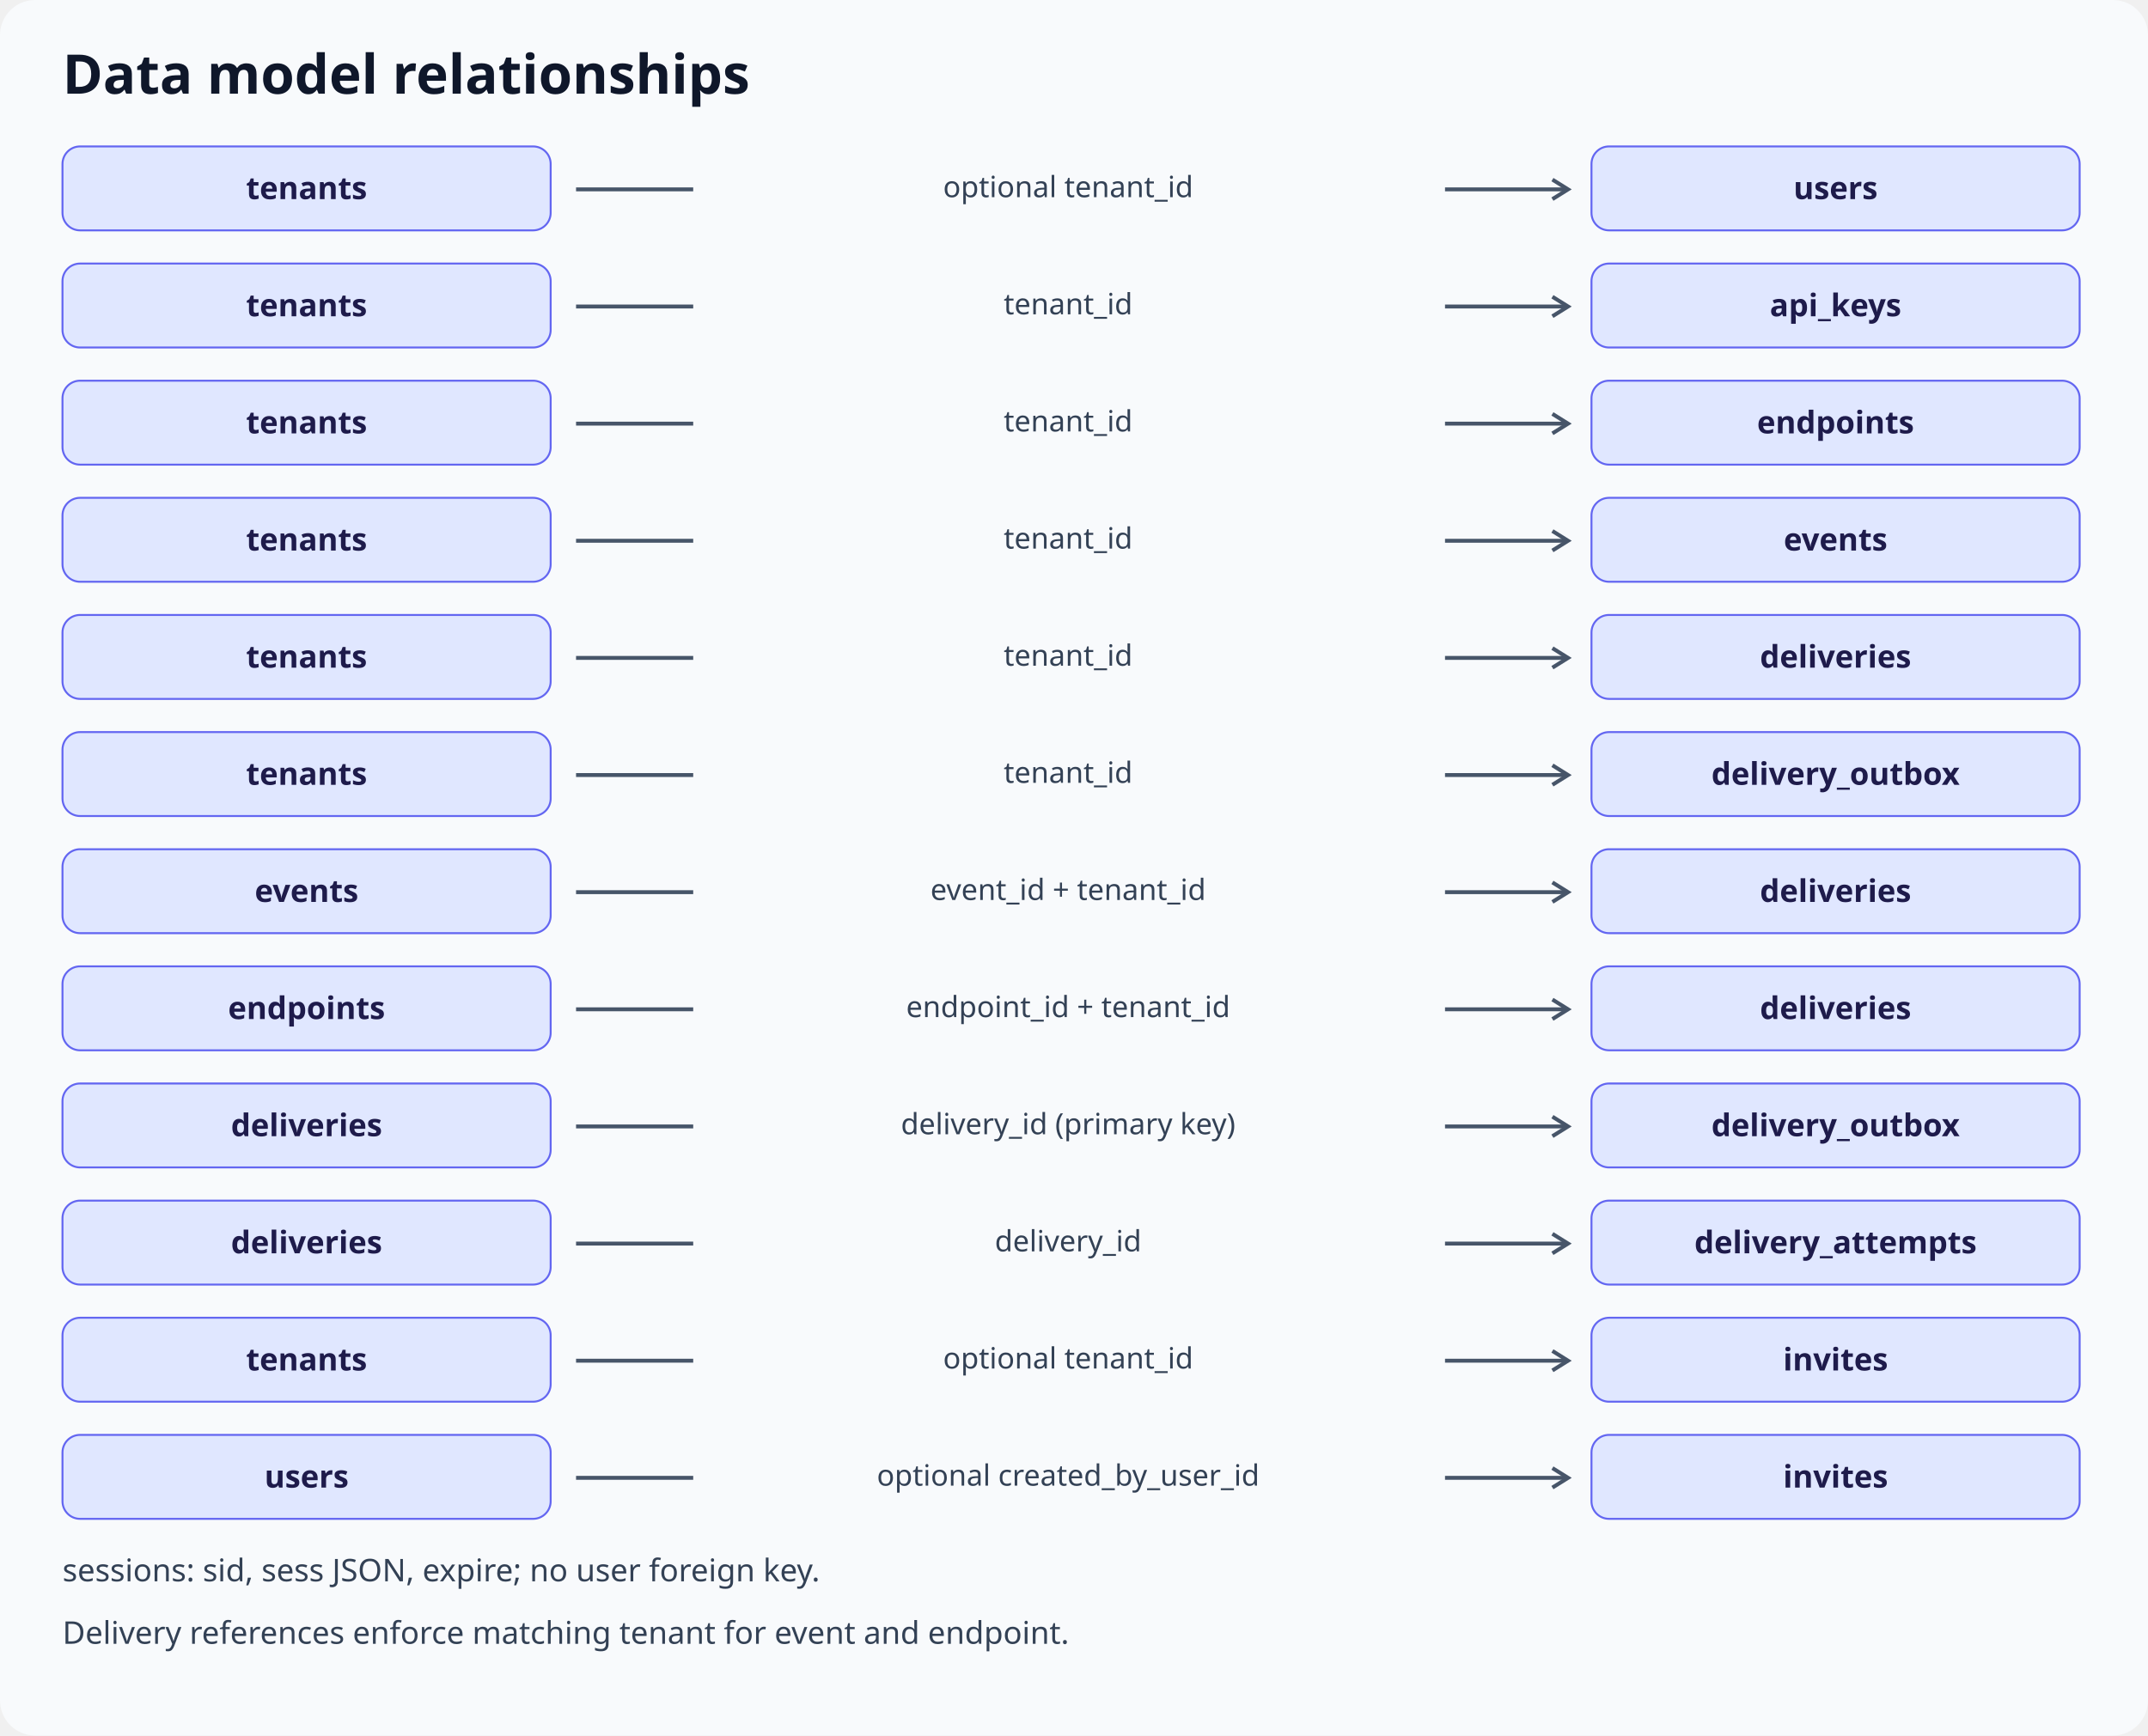
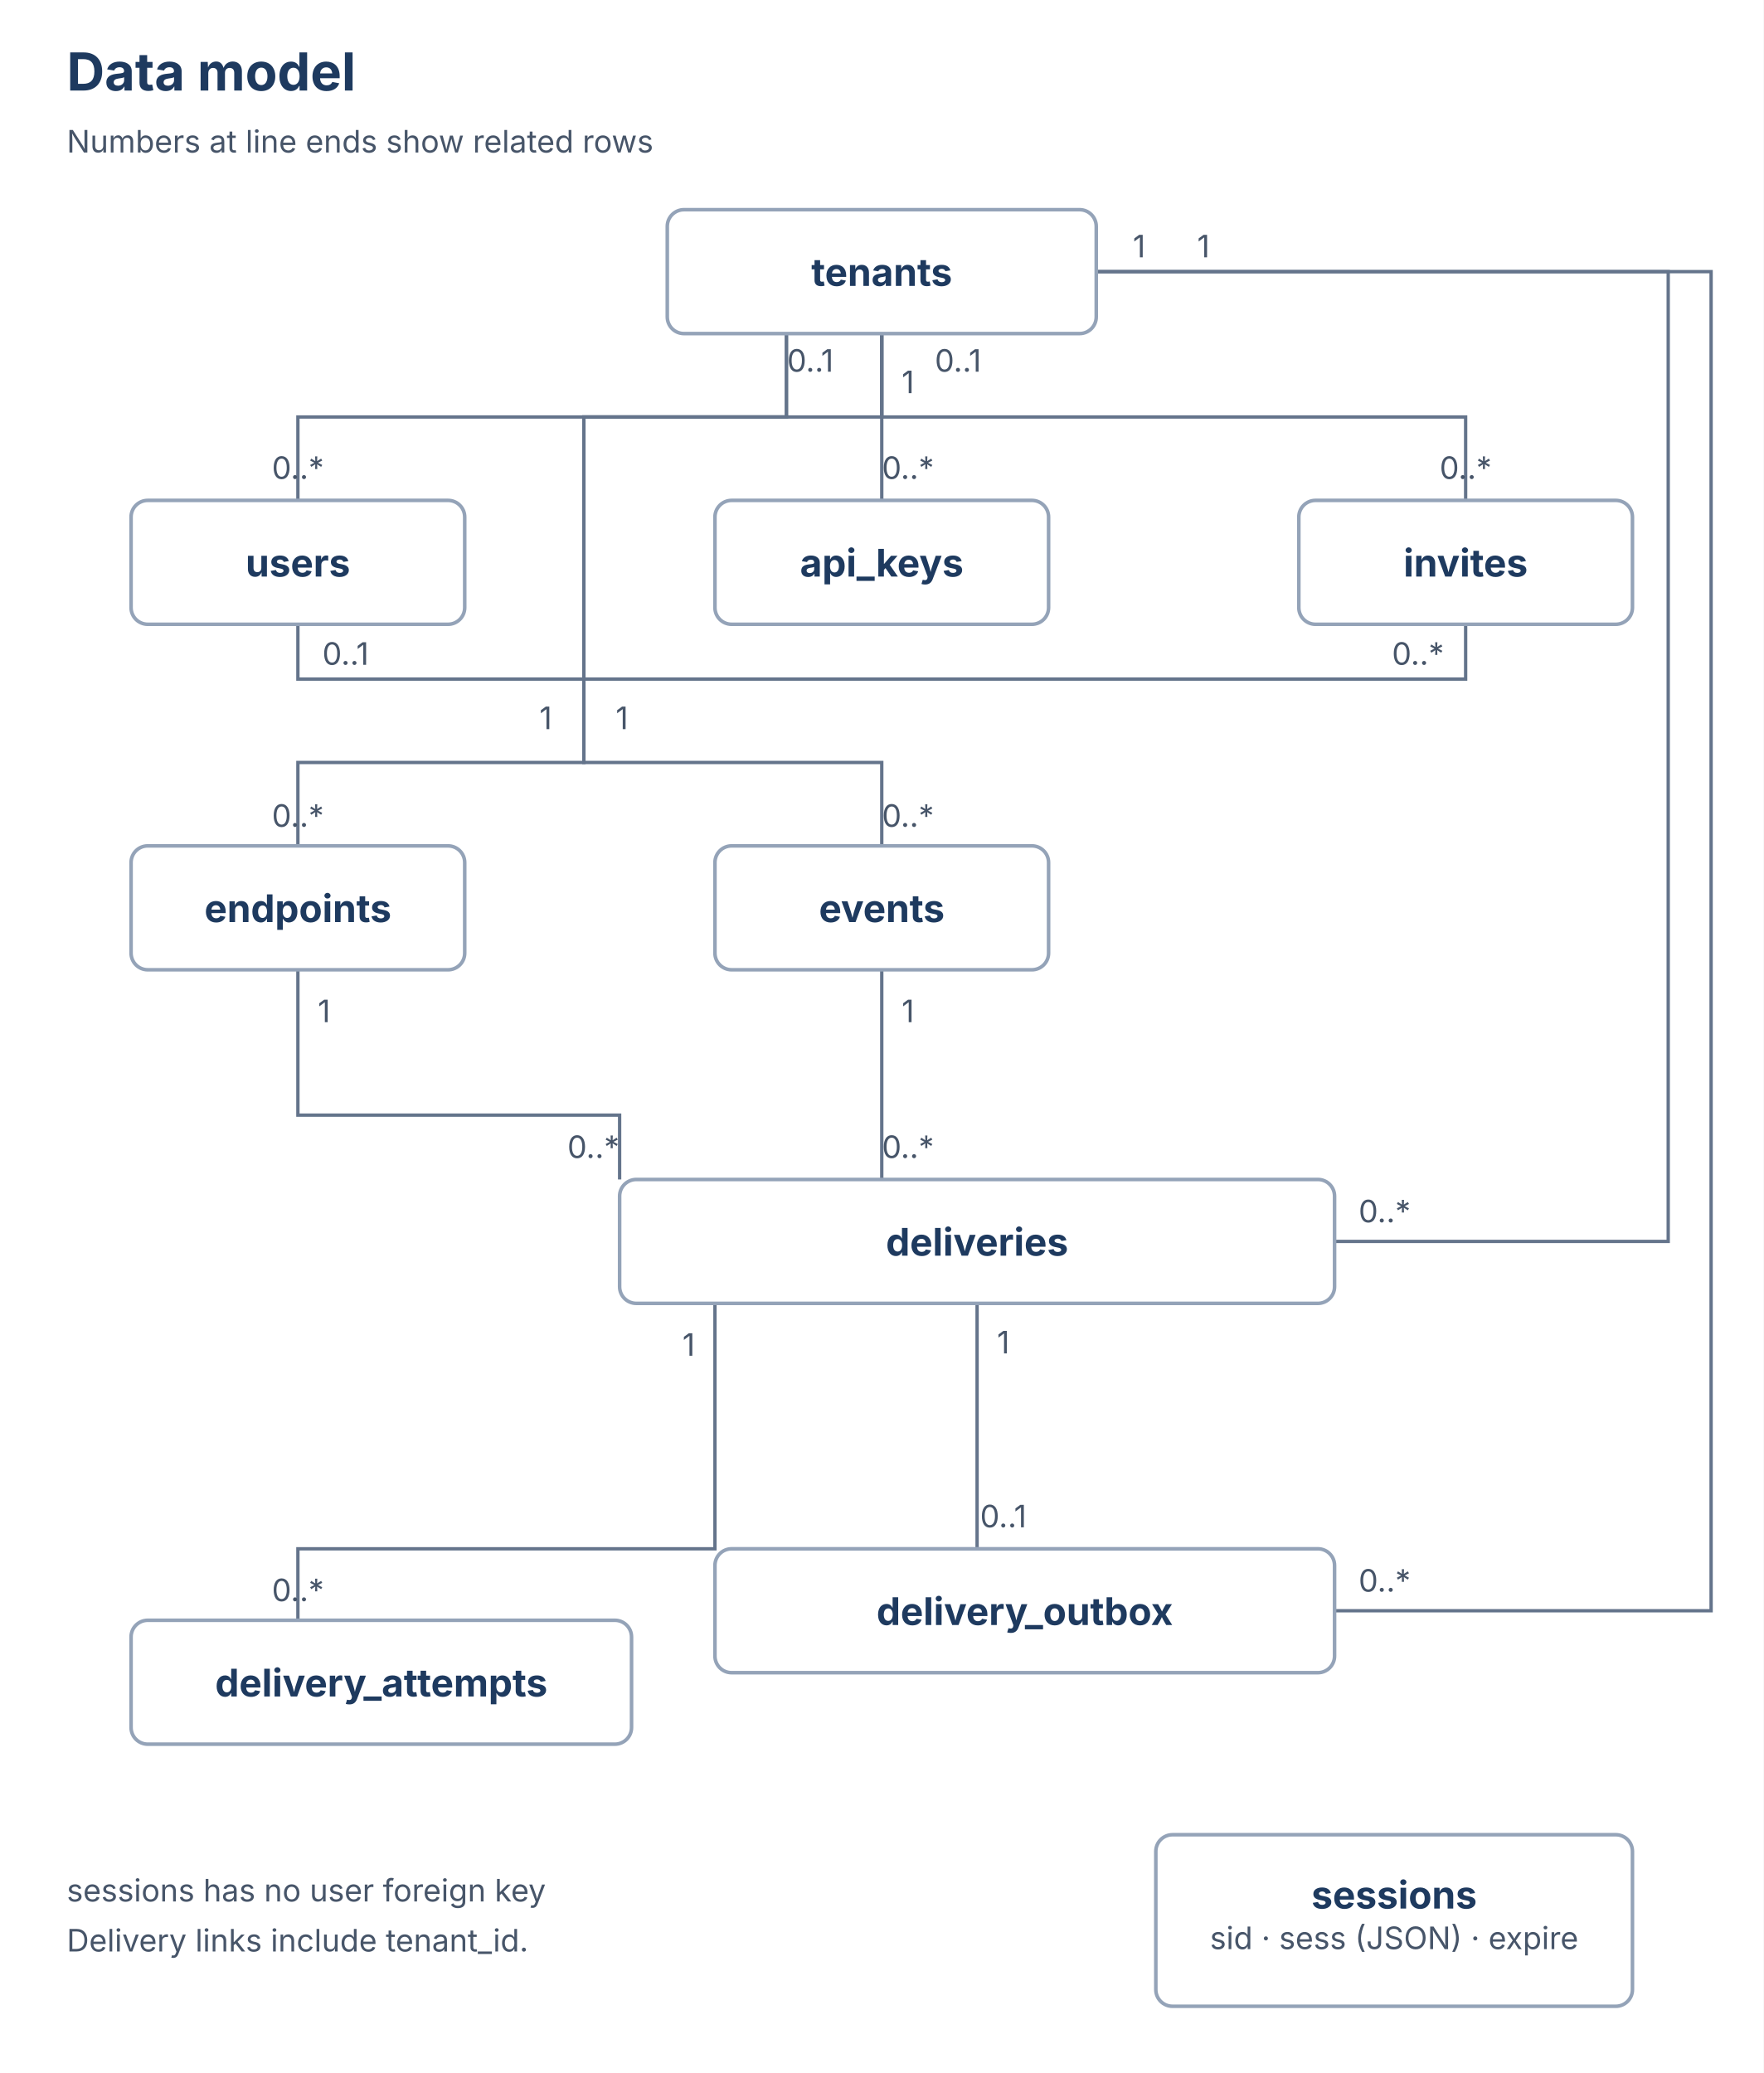
- <svg xmlns="http://www.w3.org/2000/svg" viewBox="0 0 1100 889" role="img" aria-labelledby="title desc">
-   <rect width="1100" height="889" rx="18" fill="#f8fafc" />
-   <text x="32" y="48" font-family="sans-serif" font-size="28" font-weight="700" fill="#0f172a">Data model relationships</text>
-   <rect x="32" y="75" width="250" height="43" rx="9" fill="#e0e7ff" stroke="#6366f1" />
-   <text x="157" y="102" text-anchor="middle" font-family="sans-serif" font-size="16" font-weight="600" fill="#1e1b4b">tenants</text>
-   <rect x="815" y="75" width="250" height="43" rx="9" fill="#e0e7ff" stroke="#6366f1" />
-   <text x="940" y="102" text-anchor="middle" font-family="sans-serif" font-size="16" font-weight="600" fill="#1e1b4b">users</text>
-   <path d="M 295 97 H 802" stroke="#475569" stroke-width="2" />
-   <path d="M 795 92 l 8 5 -8 5" fill="none" stroke="#475569" stroke-width="2" />
-   <rect x="355" y="80" width="385" height="32" rx="5" fill="#f8fafc" />
-   <text x="547" y="101" text-anchor="middle" font-family="sans-serif" font-size="15" fill="#334155">optional tenant_id</text>
-   <rect x="32" y="135" width="250" height="43" rx="9" fill="#e0e7ff" stroke="#6366f1" />
-   <text x="157" y="162" text-anchor="middle" font-family="sans-serif" font-size="16" font-weight="600" fill="#1e1b4b">tenants</text>
-   <rect x="815" y="135" width="250" height="43" rx="9" fill="#e0e7ff" stroke="#6366f1" />
-   <text x="940" y="162" text-anchor="middle" font-family="sans-serif" font-size="16" font-weight="600" fill="#1e1b4b">api_keys</text>
-   <path d="M 295 157 H 802" stroke="#475569" stroke-width="2" />
-   <path d="M 795 152 l 8 5 -8 5" fill="none" stroke="#475569" stroke-width="2" />
-   <rect x="355" y="140" width="385" height="32" rx="5" fill="#f8fafc" />
-   <text x="547" y="161" text-anchor="middle" font-family="sans-serif" font-size="15" fill="#334155">tenant_id</text>
-   <rect x="32" y="195" width="250" height="43" rx="9" fill="#e0e7ff" stroke="#6366f1" />
-   <text x="157" y="222" text-anchor="middle" font-family="sans-serif" font-size="16" font-weight="600" fill="#1e1b4b">tenants</text>
-   <rect x="815" y="195" width="250" height="43" rx="9" fill="#e0e7ff" stroke="#6366f1" />
-   <text x="940" y="222" text-anchor="middle" font-family="sans-serif" font-size="16" font-weight="600" fill="#1e1b4b">endpoints</text>
-   <path d="M 295 217 H 802" stroke="#475569" stroke-width="2" />
-   <path d="M 795 212 l 8 5 -8 5" fill="none" stroke="#475569" stroke-width="2" />
-   <rect x="355" y="200" width="385" height="32" rx="5" fill="#f8fafc" />
-   <text x="547" y="221" text-anchor="middle" font-family="sans-serif" font-size="15" fill="#334155">tenant_id</text>
-   <rect x="32" y="255" width="250" height="43" rx="9" fill="#e0e7ff" stroke="#6366f1" />
-   <text x="157" y="282" text-anchor="middle" font-family="sans-serif" font-size="16" font-weight="600" fill="#1e1b4b">tenants</text>
-   <rect x="815" y="255" width="250" height="43" rx="9" fill="#e0e7ff" stroke="#6366f1" />
-   <text x="940" y="282" text-anchor="middle" font-family="sans-serif" font-size="16" font-weight="600" fill="#1e1b4b">events</text>
-   <path d="M 295 277 H 802" stroke="#475569" stroke-width="2" />
-   <path d="M 795 272 l 8 5 -8 5" fill="none" stroke="#475569" stroke-width="2" />
-   <rect x="355" y="260" width="385" height="32" rx="5" fill="#f8fafc" />
-   <text x="547" y="281" text-anchor="middle" font-family="sans-serif" font-size="15" fill="#334155">tenant_id</text>
-   <rect x="32" y="315" width="250" height="43" rx="9" fill="#e0e7ff" stroke="#6366f1" />
-   <text x="157" y="342" text-anchor="middle" font-family="sans-serif" font-size="16" font-weight="600" fill="#1e1b4b">tenants</text>
-   <rect x="815" y="315" width="250" height="43" rx="9" fill="#e0e7ff" stroke="#6366f1" />
-   <text x="940" y="342" text-anchor="middle" font-family="sans-serif" font-size="16" font-weight="600" fill="#1e1b4b">deliveries</text>
-   <path d="M 295 337 H 802" stroke="#475569" stroke-width="2" />
-   <path d="M 795 332 l 8 5 -8 5" fill="none" stroke="#475569" stroke-width="2" />
-   <rect x="355" y="320" width="385" height="32" rx="5" fill="#f8fafc" />
-   <text x="547" y="341" text-anchor="middle" font-family="sans-serif" font-size="15" fill="#334155">tenant_id</text>
-   <rect x="32" y="375" width="250" height="43" rx="9" fill="#e0e7ff" stroke="#6366f1" />
-   <text x="157" y="402" text-anchor="middle" font-family="sans-serif" font-size="16" font-weight="600" fill="#1e1b4b">tenants</text>
-   <rect x="815" y="375" width="250" height="43" rx="9" fill="#e0e7ff" stroke="#6366f1" />
-   <text x="940" y="402" text-anchor="middle" font-family="sans-serif" font-size="16" font-weight="600" fill="#1e1b4b">delivery_outbox</text>
-   <path d="M 295 397 H 802" stroke="#475569" stroke-width="2" />
-   <path d="M 795 392 l 8 5 -8 5" fill="none" stroke="#475569" stroke-width="2" />
-   <rect x="355" y="380" width="385" height="32" rx="5" fill="#f8fafc" />
-   <text x="547" y="401" text-anchor="middle" font-family="sans-serif" font-size="15" fill="#334155">tenant_id</text>
-   <rect x="32" y="435" width="250" height="43" rx="9" fill="#e0e7ff" stroke="#6366f1" />
-   <text x="157" y="462" text-anchor="middle" font-family="sans-serif" font-size="16" font-weight="600" fill="#1e1b4b">events</text>
-   <rect x="815" y="435" width="250" height="43" rx="9" fill="#e0e7ff" stroke="#6366f1" />
-   <text x="940" y="462" text-anchor="middle" font-family="sans-serif" font-size="16" font-weight="600" fill="#1e1b4b">deliveries</text>
-   <path d="M 295 457 H 802" stroke="#475569" stroke-width="2" />
-   <path d="M 795 452 l 8 5 -8 5" fill="none" stroke="#475569" stroke-width="2" />
-   <rect x="355" y="440" width="385" height="32" rx="5" fill="#f8fafc" />
-   <text x="547" y="461" text-anchor="middle" font-family="sans-serif" font-size="15" fill="#334155">event_id + tenant_id</text>
-   <rect x="32" y="495" width="250" height="43" rx="9" fill="#e0e7ff" stroke="#6366f1" />
-   <text x="157" y="522" text-anchor="middle" font-family="sans-serif" font-size="16" font-weight="600" fill="#1e1b4b">endpoints</text>
-   <rect x="815" y="495" width="250" height="43" rx="9" fill="#e0e7ff" stroke="#6366f1" />
-   <text x="940" y="522" text-anchor="middle" font-family="sans-serif" font-size="16" font-weight="600" fill="#1e1b4b">deliveries</text>
-   <path d="M 295 517 H 802" stroke="#475569" stroke-width="2" />
-   <path d="M 795 512 l 8 5 -8 5" fill="none" stroke="#475569" stroke-width="2" />
-   <rect x="355" y="500" width="385" height="32" rx="5" fill="#f8fafc" />
-   <text x="547" y="521" text-anchor="middle" font-family="sans-serif" font-size="15" fill="#334155">endpoint_id + tenant_id</text>
-   <rect x="32" y="555" width="250" height="43" rx="9" fill="#e0e7ff" stroke="#6366f1" />
-   <text x="157" y="582" text-anchor="middle" font-family="sans-serif" font-size="16" font-weight="600" fill="#1e1b4b">deliveries</text>
-   <rect x="815" y="555" width="250" height="43" rx="9" fill="#e0e7ff" stroke="#6366f1" />
-   <text x="940" y="582" text-anchor="middle" font-family="sans-serif" font-size="16" font-weight="600" fill="#1e1b4b">delivery_outbox</text>
-   <path d="M 295 577 H 802" stroke="#475569" stroke-width="2" />
-   <path d="M 795 572 l 8 5 -8 5" fill="none" stroke="#475569" stroke-width="2" />
-   <rect x="355" y="560" width="385" height="32" rx="5" fill="#f8fafc" />
-   <text x="547" y="581" text-anchor="middle" font-family="sans-serif" font-size="15" fill="#334155">delivery_id (primary key)</text>
-   <rect x="32" y="615" width="250" height="43" rx="9" fill="#e0e7ff" stroke="#6366f1" />
-   <text x="157" y="642" text-anchor="middle" font-family="sans-serif" font-size="16" font-weight="600" fill="#1e1b4b">deliveries</text>
-   <rect x="815" y="615" width="250" height="43" rx="9" fill="#e0e7ff" stroke="#6366f1" />
-   <text x="940" y="642" text-anchor="middle" font-family="sans-serif" font-size="16" font-weight="600" fill="#1e1b4b">delivery_attempts</text>
-   <path d="M 295 637 H 802" stroke="#475569" stroke-width="2" />
-   <path d="M 795 632 l 8 5 -8 5" fill="none" stroke="#475569" stroke-width="2" />
-   <rect x="355" y="620" width="385" height="32" rx="5" fill="#f8fafc" />
-   <text x="547" y="641" text-anchor="middle" font-family="sans-serif" font-size="15" fill="#334155">delivery_id</text>
-   <rect x="32" y="675" width="250" height="43" rx="9" fill="#e0e7ff" stroke="#6366f1" />
-   <text x="157" y="702" text-anchor="middle" font-family="sans-serif" font-size="16" font-weight="600" fill="#1e1b4b">tenants</text>
-   <rect x="815" y="675" width="250" height="43" rx="9" fill="#e0e7ff" stroke="#6366f1" />
-   <text x="940" y="702" text-anchor="middle" font-family="sans-serif" font-size="16" font-weight="600" fill="#1e1b4b">invites</text>
-   <path d="M 295 697 H 802" stroke="#475569" stroke-width="2" />
-   <path d="M 795 692 l 8 5 -8 5" fill="none" stroke="#475569" stroke-width="2" />
-   <rect x="355" y="680" width="385" height="32" rx="5" fill="#f8fafc" />
-   <text x="547" y="701" text-anchor="middle" font-family="sans-serif" font-size="15" fill="#334155">optional tenant_id</text>
-   <rect x="32" y="735" width="250" height="43" rx="9" fill="#e0e7ff" stroke="#6366f1" />
-   <text x="157" y="762" text-anchor="middle" font-family="sans-serif" font-size="16" font-weight="600" fill="#1e1b4b">users</text>
-   <rect x="815" y="735" width="250" height="43" rx="9" fill="#e0e7ff" stroke="#6366f1" />
-   <text x="940" y="762" text-anchor="middle" font-family="sans-serif" font-size="16" font-weight="600" fill="#1e1b4b">invites</text>
-   <path d="M 295 757 H 802" stroke="#475569" stroke-width="2" />
-   <path d="M 795 752 l 8 5 -8 5" fill="none" stroke="#475569" stroke-width="2" />
-   <rect x="355" y="740" width="385" height="32" rx="5" fill="#f8fafc" />
-   <text x="547" y="761" text-anchor="middle" font-family="sans-serif" font-size="15" fill="#334155">optional created_by_user_id</text>
-   <text x="32" y="810" font-family="sans-serif" font-size="16" fill="#334155">sessions: sid, sess JSON, expire; no user foreign key.</text>
-   <text x="32" y="842" font-family="sans-serif" font-size="16" fill="#334155">Delivery references enforce matching tenant for event and endpoint.</text>
+ <svg xmlns="http://www.w3.org/2000/svg" viewBox="0 0 740 870" role="img" aria-labelledby="title desc">
+   <defs>
+     <marker id="arrow" viewBox="0 0 10 10" refX="9" refY="5" markerWidth="7" markerHeight="7" orient="auto-start-reverse">
+       <path d="M0 0L10 5L0 10Z" fill="#2563a8" />
+     </marker>
+   </defs>
+   <style>text{font-family:system-ui,-apple-system,sans-serif;fill:#0f172a} .heading{font-size:22px;font-weight:700;fill:#1e3a5f} .node{fill:#fff;stroke:#94a3b8;stroke-width:1.5} .name{font-size:16px;font-weight:650;fill:#1e3a5f} .small{font-size:13px;fill:#475569} .label{font-size:13px;fill:#1e3a5f} .line{fill:none;stroke:#2563a8;stroke-width:1.7;marker-end:url(#arrow)} .rel{fill:none;stroke:#64748b;stroke-width:1.4} .life{stroke:#94a3b8;stroke-width:1.2;stroke-dasharray:5 5}</style>
+   <rect width="740" height="870" fill="white" />
+   <text x="28" y="38" class="heading">Data model</text>
+   <text class="small" x="28" y="64" text-anchor="start">Numbers at line ends show related rows</text>
+   <path class="rel" d="M370 140V175H125V210" />
+   <text class="small" x="340" y="156" text-anchor="middle">0..1</text>
+   <text class="small" x="125" y="201" text-anchor="middle">0..*</text>
+   <path class="rel" d="M370 140V175H370V210" />
+   <text class="small" x="381" y="165" text-anchor="middle">1</text>
+   <text class="small" x="381" y="201" text-anchor="middle">0..*</text>
+   <path class="rel" d="M370 140V175H615V210" />
+   <text class="small" x="402" y="156" text-anchor="middle">0..1</text>
+   <text class="small" x="615" y="201" text-anchor="middle">0..*</text>
+   <path class="rel" d="M125 262V285H615V262" />
+   <text class="small" x="145" y="279" text-anchor="middle">0..1</text>
+   <text class="small" x="595" y="279" text-anchor="middle">0..*</text>
+   <path class="rel" d="M330 140V175H245V320H125V355" />
+   <text class="small" x="229" y="306" text-anchor="middle">1</text>
+   <text class="small" x="125" y="347" text-anchor="middle">0..*</text>
+   <path class="rel" d="M330 140V175H245V320H370V355" />
+   <text class="small" x="261" y="306" text-anchor="middle">1</text>
+   <text class="small" x="381" y="347" text-anchor="middle">0..*</text>
+   <path class="rel" d="M460 114H700V521H560" />
+   <text class="small" x="478" y="108" text-anchor="middle">1</text>
+   <text class="small" x="581" y="513" text-anchor="middle">0..*</text>
+   <path class="rel" d="M460 114H718V676H560" />
+   <text class="small" x="505" y="108" text-anchor="middle">1</text>
+   <text class="small" x="581" y="668" text-anchor="middle">0..*</text>
+   <path class="rel" d="M125 407V468H260V495" />
+   <text class="small" x="136" y="429" text-anchor="middle">1</text>
+   <text class="small" x="249" y="486" text-anchor="middle">0..*</text>
+   <path class="rel" d="M370 407V495" />
+   <text class="small" x="381" y="429" text-anchor="middle">1</text>
+   <text class="small" x="381" y="486" text-anchor="middle">0..*</text>
+   <path class="rel" d="M410 547V650" />
+   <text class="small" x="421" y="568" text-anchor="middle">1</text>
+   <text class="small" x="421" y="641" text-anchor="middle">0..1</text>
+   <path class="rel" d="M300 547V650H125V680" />
+   <text class="small" x="289" y="569" text-anchor="middle">1</text>
+   <text class="small" x="125" y="672" text-anchor="middle">0..*</text>
+   <rect class="node" x="280" y="88" width="180" height="52" rx="7" />
+   <text class="name" x="370.0" y="114.0" text-anchor="middle" dominant-baseline="middle">tenants</text>
+   <rect class="node" x="55" y="210" width="140" height="52" rx="7" />
+   <text class="name" x="125.0" y="236.0" text-anchor="middle" dominant-baseline="middle">users</text>
+   <rect class="node" x="300" y="210" width="140" height="52" rx="7" />
+   <text class="name" x="370.0" y="236.0" text-anchor="middle" dominant-baseline="middle">api_keys</text>
+   <rect class="node" x="545" y="210" width="140" height="52" rx="7" />
+   <text class="name" x="615.0" y="236.0" text-anchor="middle" dominant-baseline="middle">invites</text>
+   <rect class="node" x="55" y="355" width="140" height="52" rx="7" />
+   <text class="name" x="125.0" y="381.0" text-anchor="middle" dominant-baseline="middle">endpoints</text>
+   <rect class="node" x="300" y="355" width="140" height="52" rx="7" />
+   <text class="name" x="370.0" y="381.0" text-anchor="middle" dominant-baseline="middle">events</text>
+   <rect class="node" x="260" y="495" width="300" height="52" rx="7" />
+   <text class="name" x="410.0" y="521.0" text-anchor="middle" dominant-baseline="middle">deliveries</text>
+   <rect class="node" x="55" y="680" width="210" height="52" rx="7" />
+   <text class="name" x="160.0" y="706.0" text-anchor="middle" dominant-baseline="middle">delivery_attempts</text>
+   <rect class="node" x="300" y="650" width="260" height="52" rx="7" />
+   <text class="name" x="430.0" y="676.0" text-anchor="middle" dominant-baseline="middle">delivery_outbox</text>
+   <rect class="node" x="485" y="770" width="200" height="72" rx="7" />
+   <text class="name" x="585.0" y="795" text-anchor="middle" dominant-baseline="middle">sessions</text>
+   <text class="small" x="585.0" y="818" text-anchor="middle">sid · sess (JSON) · expire</text>
+   <text class="small" x="28" y="798" text-anchor="start">sessions has no user foreign key</text>
+   <text class="small" x="28" y="819" text-anchor="start">Delivery links include tenant_id.</text>
</svg>
